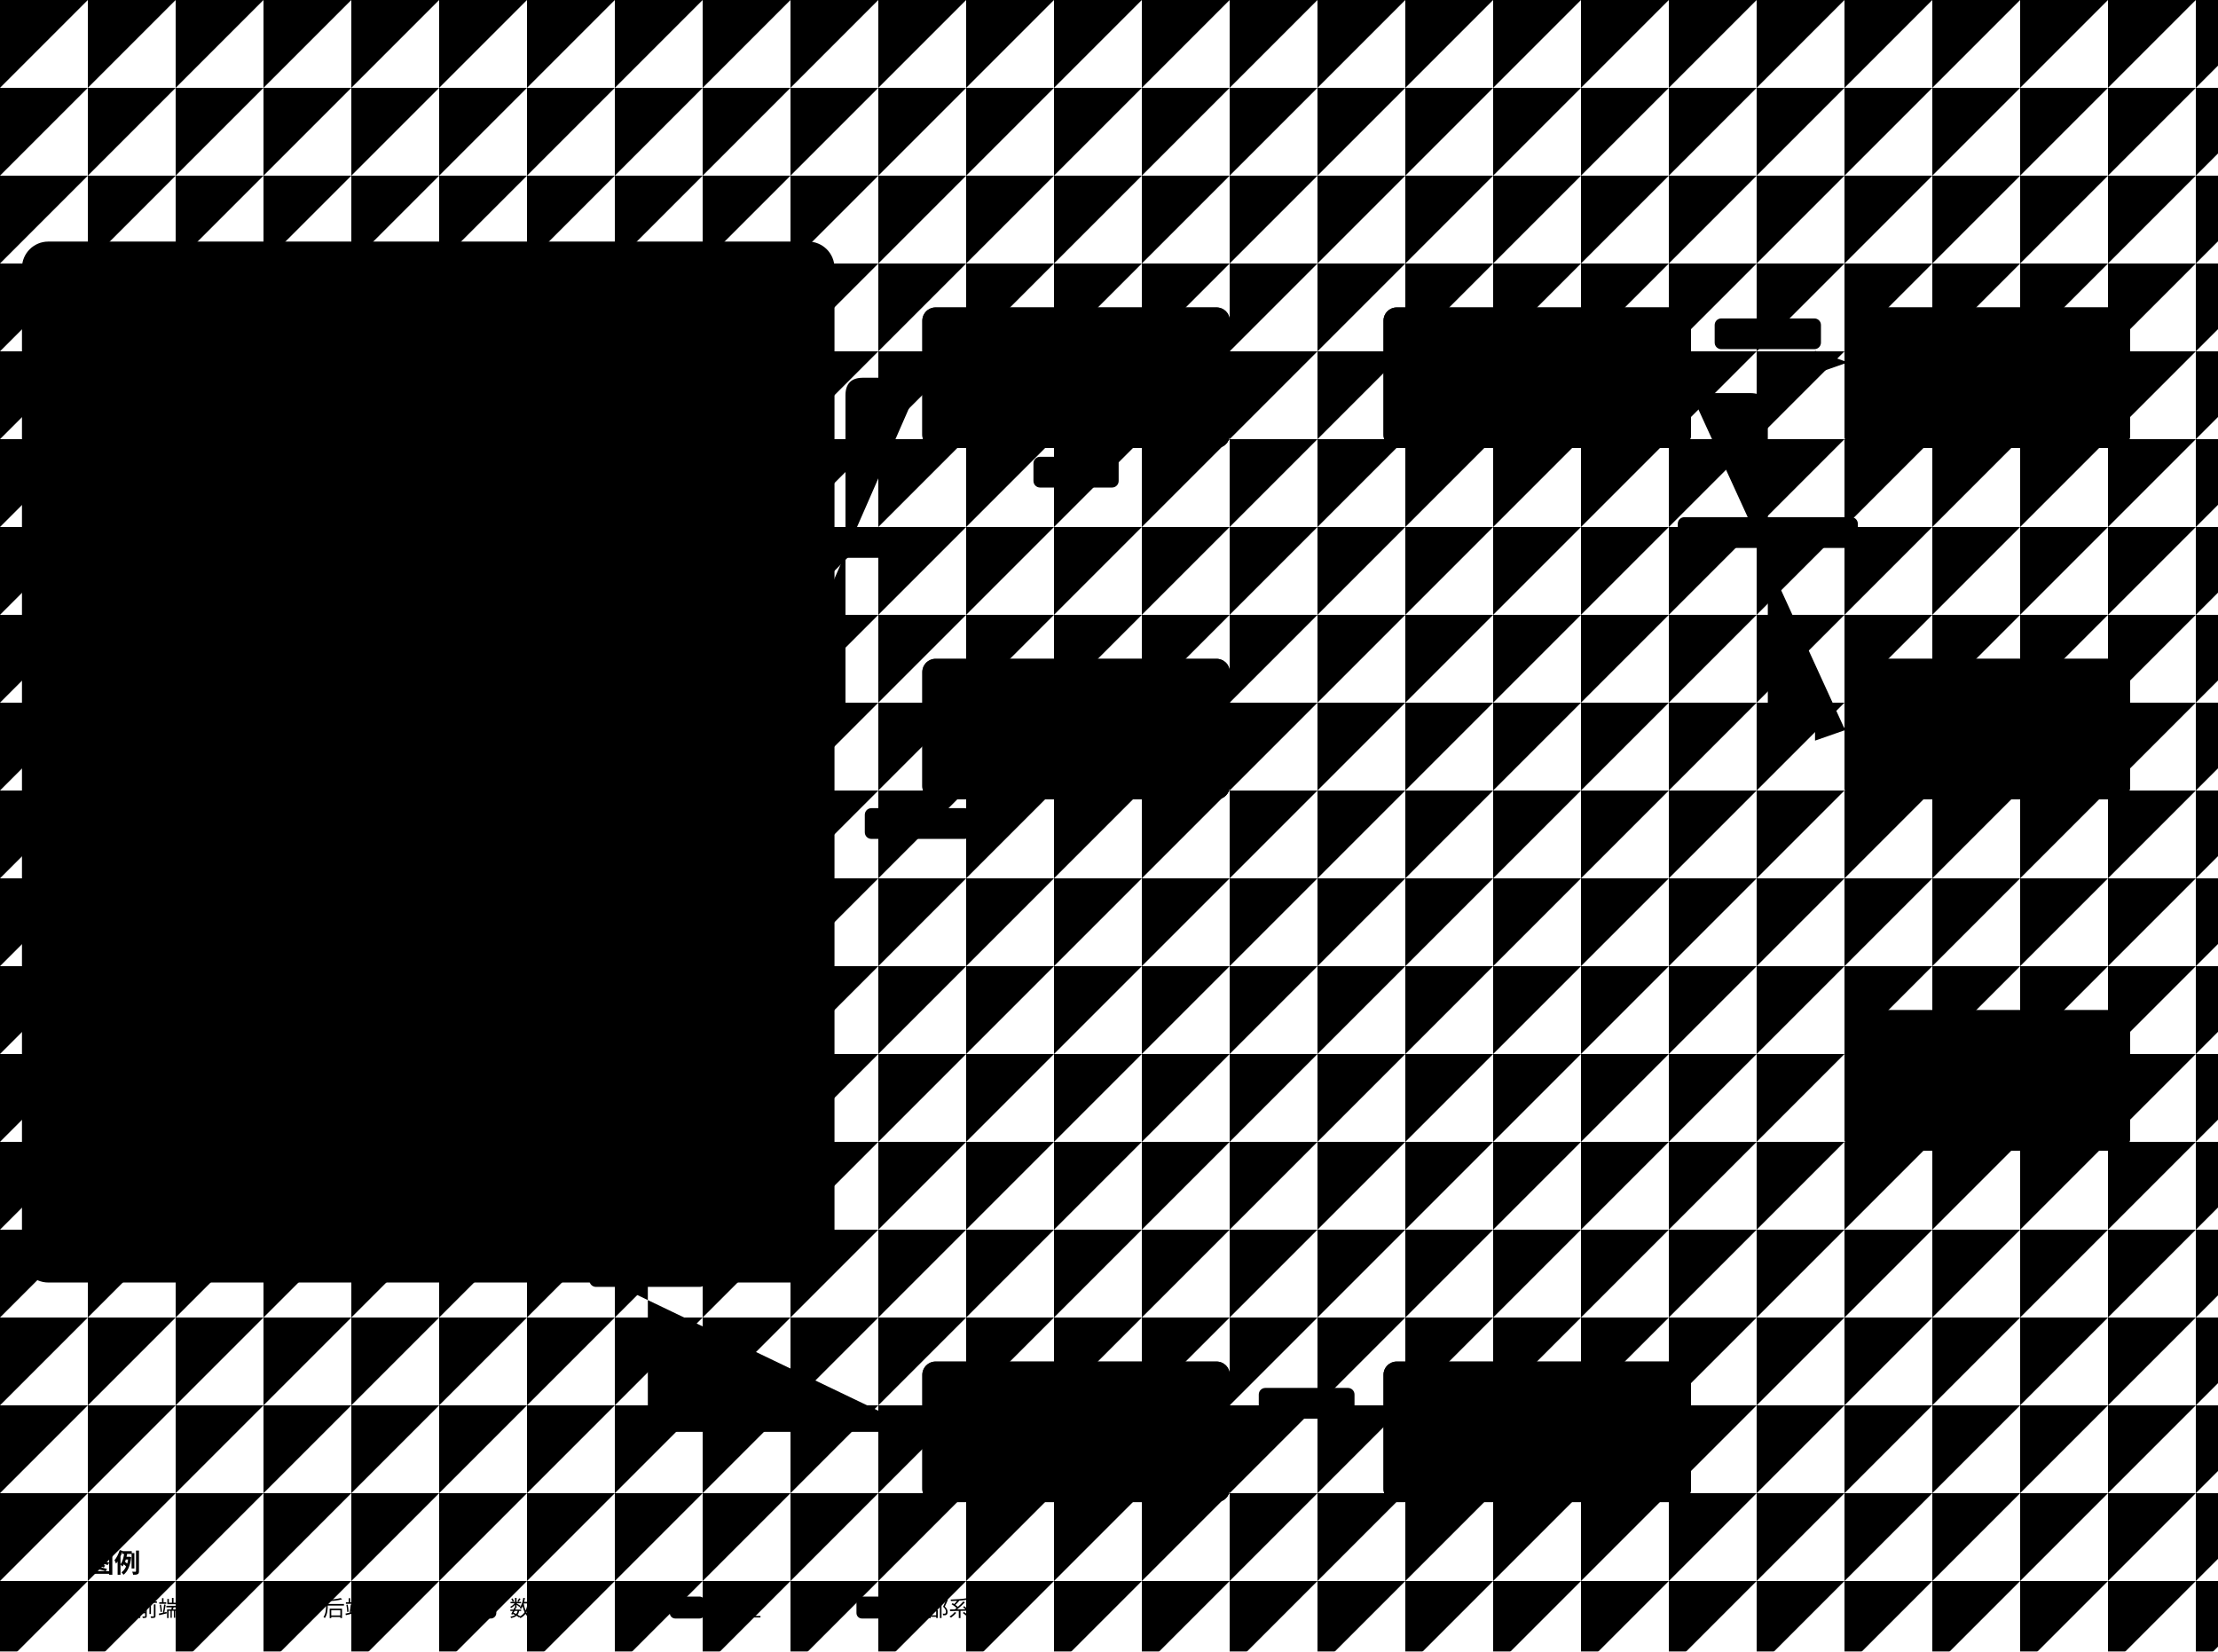
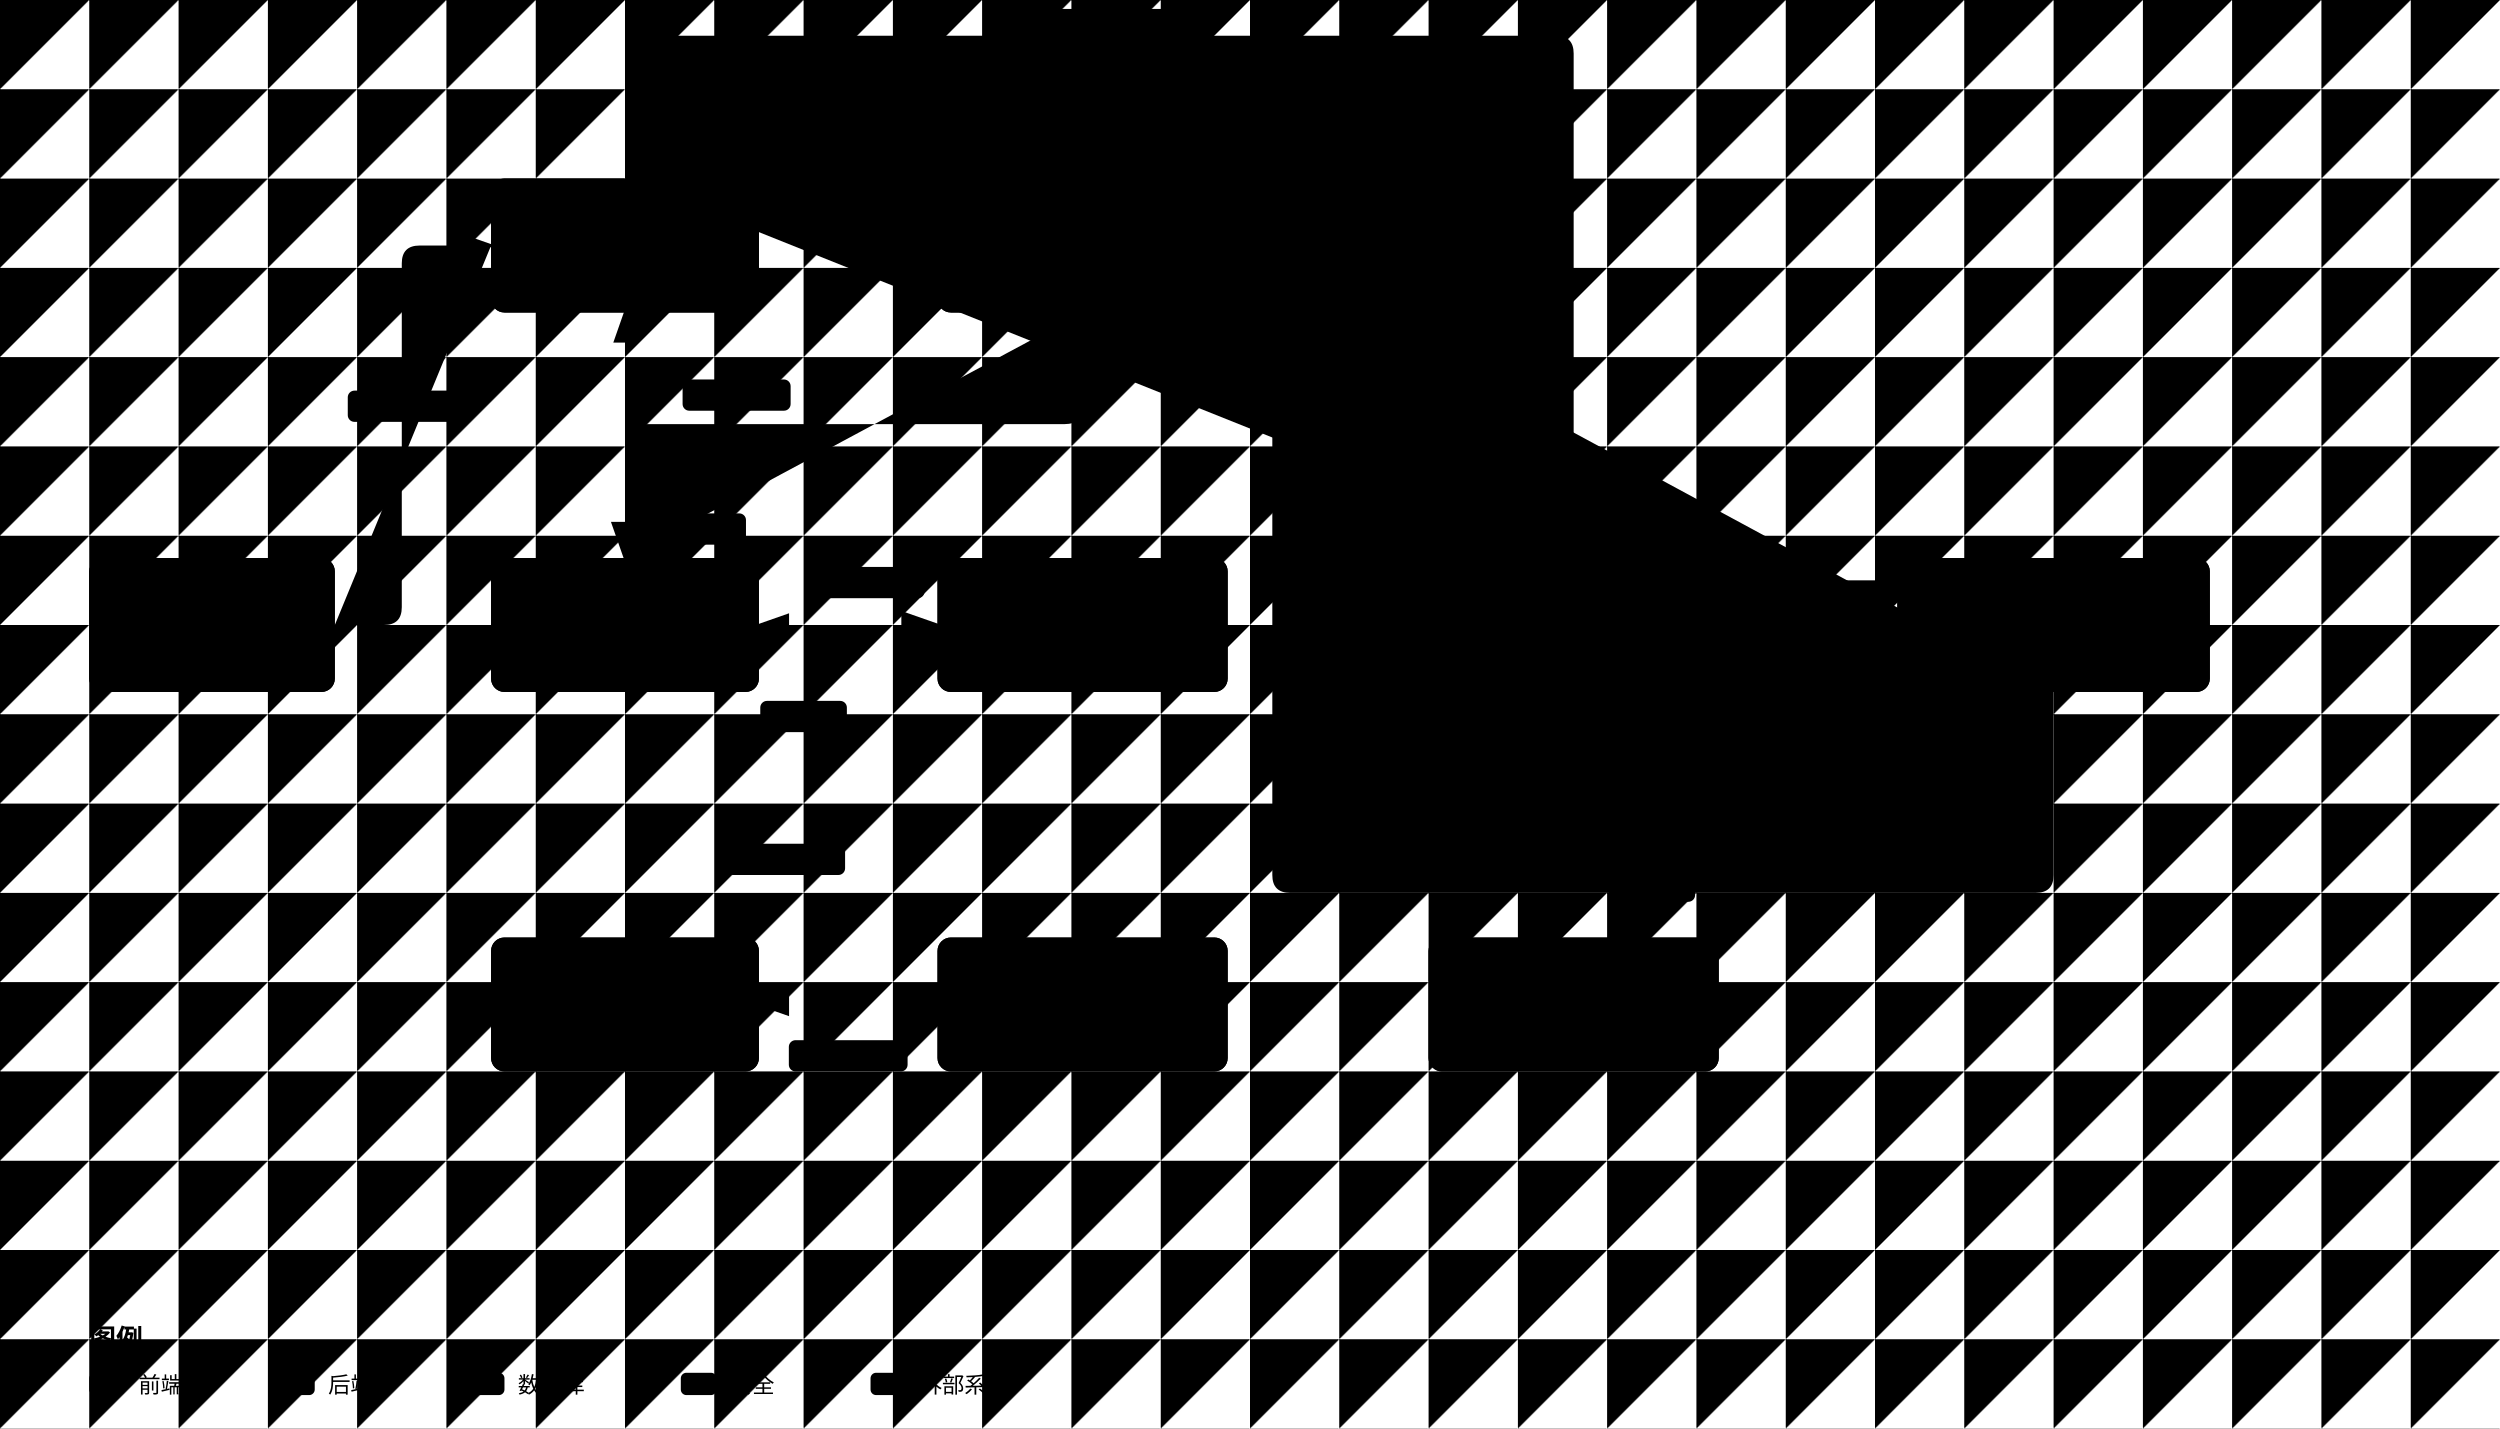
- <svg viewBox="0 0 1010 752" role="img" lang="zh-CN" aria-labelledby="archify-diagram-title archify-diagram-description" data-preset="classic" data-quality-profile="showcase">
+ <svg viewBox="0 0 1120 640" role="img" lang="zh-CN" aria-labelledby="archify-diagram-title archify-diagram-description" data-animation="trace" data-preset="signal-flow" data-quality-profile="showcase">
  <defs>
    <marker id="arrowhead" markerWidth="10" markerHeight="7" refX="9" refY="3.5" orient="auto">
      <polygon points="0 0, 10 3.5, 0 7" class="m-default" />
    </marker>
    <marker id="arrowhead-emphasis" markerWidth="10" markerHeight="7" refX="9" refY="3.5" orient="auto">
      <polygon points="0 0, 10 3.5, 0 7" class="m-emphasis" />
    </marker>
    <marker id="arrowhead-security" markerWidth="10" markerHeight="7" refX="9" refY="3.5" orient="auto">
      <polygon points="0 0, 10 3.5, 0 7" class="m-security" />
    </marker>
    <marker id="arrowhead-dashed" markerWidth="10" markerHeight="7" refX="9" refY="3.5" orient="auto">
      <polygon points="0 0, 10 3.5, 0 7" class="m-dashed" />
    </marker>
    <pattern id="grid" width="40" height="40" patternUnits="userSpaceOnUse">
      <path d="M 40 0 L 0 0 0 40" class="c-grid" stroke-width="0.5" />
    </pattern>
  </defs>
  <rect width="100%" height="100%" fill="url(#grid)" />
-   <rect data-graph-role="structural-frame" data-composition-frame-kind="region" data-composition-frame-id="0" data-composition-frame-label="Flutter 表现层" x="10" y="110" width="370" height="474" rx="12" class="c-region" stroke-width="1" />
-   <path data-edge-from="user" data-edge-to="home" data-edge-label="选择文件" data-edge-key="0" data-edge-id="user-to-home" data-composition-points="150,330;185,330;185,172;220,172" d="M 150 330 L 177 330 Q 185 330 185 322 L 185 180 Q 185 172 193 172 L 220 172" class="a-default" stroke-width="1.5" marker-end="url(#arrowhead)" />
-   <path data-edge-from="home" data-edge-to="viewer" data-edge-label="push" data-edge-key="1" data-edge-id="home-to-viewer" data-composition-points="285,204;285,300" d="M 285 204 L 285 300" class="a-default" stroke-width="1.5" marker-end="url(#arrowhead)" />
-   <path data-edge-from="home" data-edge-to="convert" data-edge-label="push" data-edge-key="2" data-edge-id="home-to-convert" data-composition-points="220,172;195,172;195,532;170,532" d="M 220 172 L 203 172 Q 195 172 195 180 L 195 524 Q 195 532 187 532 L 170 532" class="a-default" stroke-width="1.5" marker-end="url(#arrowhead)" />
-   <path data-edge-from="viewer" data-edge-to="player" data-edge-label="播放控制" data-edge-key="3" data-edge-id="viewer-to-player" data-composition-points="350,332;420,332" d="M 350 332 L 420 332" class="a-emphasis" stroke-width="1.8" marker-end="url(#arrowhead-emphasis)" />
-   <path data-edge-from="decoder" data-edge-to="player" data-edge-label="帧数据" data-edge-key="4" data-edge-id="decoder-to-player" data-composition-points="490,204;490,300" d="M 490 204 L 490 300" class="a-default" stroke-width="1.5" marker-end="url(#arrowhead)" />
-   <path data-edge-from="decoder" data-edge-to="viewer" data-edge-label="PNG 帧" data-edge-key="5" data-edge-id="decoder-to-viewer" data-composition-points="420,172;385,172;385,332;350,332" d="M 420 172 L 393 172 Q 385 172 385 180 L 385 324 Q 385 332 377 332 L 350 332" class="a-dashed" stroke-width="1.5" marker-end="url(#arrowhead-dashed)" />
-   <path data-edge-from="encoder" data-edge-to="convert" data-edge-label="APNG 字节" data-edge-key="6" data-edge-id="encoder-to-convert" data-composition-points="420,652;295,652;295,532;170,532" d="M 420 652 L 303 652 Q 295 652 295 644 L 295 540 Q 295 532 287 532 L 170 532" class="a-default" stroke-width="1.5" marker-end="url(#arrowhead)" />
-   <path data-edge-from="converter" data-edge-to="encoder" data-edge-label="RGBA 帧" data-edge-key="7" data-edge-id="converter-to-encoder" data-composition-points="630,652;560,652" d="M 630 652 L 560 652" class="a-default" stroke-width="1.5" marker-end="url(#arrowhead)" />
-   <path data-edge-from="filegateway" data-edge-to="android-saf" data-edge-label="SAF 通道" data-edge-key="8" data-edge-id="filegateway-to-android-saf" data-composition-points="770,165;840,165" d="M 770 165 L 840 165" class="a-default" stroke-width="1.5" marker-end="url(#arrowhead)" />
-   <path data-edge-from="filegateway" data-edge-to="ios-picker" data-edge-label="ios_picker 通道" data-edge-key="9" data-edge-id="filegateway-to-ios-picker" data-composition-points="770,179;805,179;805,332;840,332" d="M 770 179 L 797 179 Q 805 179 805 187 L 805 324 Q 805 332 813 332 L 840 332" class="a-default" stroke-width="1.5" marker-end="url(#arrowhead)" />
-   <g id="node-user" data-node-id="user" data-node-label="用户" tabindex="0" role="button" aria-label="聚焦用户，Android / iOS, 架构组件" aria-pressed="false" data-node-kind="external" data-node-sublabel="Android / iOS" data-node-context="架构组件">
-     <rect x="40" y="300" width="110" height="60" rx="6" class="c-mask" />
-     <rect x="40" y="300" width="110" height="60" rx="6" class="c-external" stroke-width="1.5" />
-     <g aria-hidden="true" data-semantic-sigil="external" class="semantic-sigil s-external" transform="translate(46 306) scale(0.6875)">
+   <path data-edge-from="user" data-edge-to="home" data-edge-label="选择文件" data-edge-key="0" data-composition-points="150,280;180,280;180,110;220,110" d="M 150 280 L 172 280 Q 180 280 180 272 L 180 118 Q 180 110 188 110 L 220 110" class="a-emphasis" data-animate="edge" style="--step:0" stroke-width="1.8" marker-end="url(#arrowhead-emphasis)" />
+   <path data-edge-from="home" data-edge-to="native" data-edge-label="pickApngFile" data-edge-key="1" data-composition-points="280,80;280,16;705,16;705,250" d="M 280 80 L 280 24 Q 280 16 288 16 L 697 16 Q 705 16 705 24 L 705 250" class="a-emphasis" data-animate="edge" style="--step:1" stroke-width="1.8" marker-end="url(#arrowhead-emphasis)" />
+   <path data-edge-from="native" data-edge-to="frames" data-edge-label="并行解码写帧" data-edge-key="2" data-composition-points="770,280;850,280" d="M 770 280 L 850 280" class="a-emphasis" data-animate="edge" style="--step:2" stroke-width="1.8" marker-end="url(#arrowhead-emphasis)" />
+   <path data-edge-from="frames" data-edge-to="decoder" data-edge-label="帧路径" data-edge-key="3" data-composition-points="920,310;920,400;570,400;570,110;550,110" d="M 920 310 L 920 392 Q 920 400 912 400 L 578 400 Q 570 400 570 392 L 570 118 Q 570 110 562 110 L 550 110" class="a-dashed" data-animate="edge" style="--step:3" stroke-width="1.5" marker-end="url(#arrowhead-dashed)" />
+   <path data-edge-from="decoder" data-edge-to="viewer" data-edge-label="解码结果" data-edge-key="4" data-composition-points="485,140;485,190;280,190;280,250" d="M 485 140 L 485 182 Q 485 190 477 190 L 288 190 Q 280 190 280 198 L 280 250" class="a-emphasis" data-animate="edge" style="--step:4" stroke-width="1.8" marker-end="url(#arrowhead-emphasis)" />
+   <path data-edge-from="viewer" data-edge-to="player" data-edge-label="播放控制" data-edge-key="5" data-composition-points="340,280;420,280" d="M 340 280 L 420 280" class="a-emphasis" data-animate="edge" style="--step:5" stroke-width="1.8" marker-end="url(#arrowhead-emphasis)" />
+   <path data-edge-from="player" data-edge-to="viewer" data-edge-label="帧数据" data-edge-key="6" data-composition-points="420,280;340,280" d="M 420 280 L 340 280" class="a-dashed" data-animate="edge" style="--step:6" stroke-width="1.5" marker-end="url(#arrowhead-dashed)" />
+   <path data-edge-from="viewer" data-edge-to="home" data-edge-label="记录历史" data-edge-key="7" data-composition-points="280,250;280,140" d="M 280 250 L 280 140" class="a-dashed" data-animate="edge" style="--step:7" stroke-width="1.5" marker-end="url(#arrowhead-dashed)" />
+   <path data-edge-from="convert" data-edge-to="encoder" data-edge-label="RGBA 帧流" data-edge-key="8" data-composition-points="340,450;420,450" d="M 340 450 L 420 450" class="a-emphasis" data-animate="edge" style="--step:8" stroke-width="1.8" marker-end="url(#arrowhead-emphasis)" />
+   <path data-edge-from="encoder" data-edge-to="convert" data-edge-label="APNG 字节" data-edge-key="9" data-composition-points="420,450;340,450" d="M 420 450 L 340 450" class="a-dashed" data-animate="edge" style="--step:9" stroke-width="1.5" marker-end="url(#arrowhead-dashed)" />
+   <g id="node-user" data-node-id="user" data-node-label="用户" tabindex="0" role="button" aria-label="聚焦用户，触摸 / 手势, 架构组件" aria-pressed="false" data-node-kind="external" data-node-sublabel="触摸 / 手势" data-node-context="架构组件">
+     <rect x="40" y="250" width="110" height="60" rx="6" class="c-mask" />
+     <rect x="40" y="250" width="110" height="60" rx="6" class="c-external" data-animate="node" style="--step:0" stroke-width="1.5" />
+     <g aria-hidden="true" data-semantic-sigil="external" class="semantic-sigil s-external" transform="translate(46 256) scale(0.6875)">
      <rect x="2.5" y="5" width="8.5" height="8" rx="1.5" />
      <path d="M8 2.5h5.5V8M13.5 2.5 7.5 8.5" />
    </g>
-     <text data-node-label="" data-detail-anchor="" x="95" y="328" class="t-primary" font-size="11" font-weight="600" text-anchor="middle">用户</text>
-     <text data-detail="context" x="95" y="344" class="t-muted" font-size="9" text-anchor="middle">Android / iOS</text>
+     <text data-node-label="" data-detail-anchor="" x="95" y="278" class="t-primary" font-size="11" font-weight="600" text-anchor="middle">用户</text>
+     <text data-detail="context" x="95" y="294" class="t-muted" font-size="9" text-anchor="middle">触摸 / 手势</text>
  </g>
-   <g id="node-home" data-node-id="home" data-node-label="HomePage" tabindex="0" role="button" aria-label="聚焦HomePage，文件选择 · 最近记录, Flutter 表现层" aria-pressed="false" data-node-kind="frontend" data-node-sublabel="文件选择 · 最近记录" data-node-tag="main.dart" data-node-context="Flutter 表现层">
-     <rect x="220" y="140" width="130" height="64" rx="6" class="c-mask" />
-     <rect x="220" y="140" width="130" height="64" rx="6" class="c-frontend" stroke-width="1.5" />
-     <g aria-hidden="true" data-semantic-sigil="frontend" class="semantic-sigil s-frontend" transform="translate(226 146) scale(0.6875)">
+   <g id="node-home" data-node-id="home" data-node-label="HomePage" tabindex="0" role="button" aria-label="聚焦HomePage，首页 / 历史, 架构组件" aria-pressed="false" data-node-kind="frontend" data-node-sublabel="首页 / 历史" data-node-context="架构组件">
+     <rect x="220" y="80" width="120" height="60" rx="6" class="c-mask" />
+     <rect x="220" y="80" width="120" height="60" rx="6" class="c-frontend" data-animate="node" style="--step:1" stroke-width="1.5" />
+     <g aria-hidden="true" data-semantic-sigil="frontend" class="semantic-sigil s-frontend" transform="translate(226 86) scale(0.6875)">
      <rect x="2" y="3" width="12" height="10" rx="2" />
      <path d="M2 6.5h12" />
      <circle cx="4.1" cy="4.8" r=".7" class="sigil-fill" />
      <circle cx="6.3" cy="4.8" r=".7" class="sigil-fill" />
    </g>
-     <text data-node-label="" data-detail-anchor="" x="285" y="170" class="t-primary" font-size="11" font-weight="600" text-anchor="middle">HomePage</text>
-     <text data-detail="context" x="285" y="186" class="t-muted" font-size="9" text-anchor="middle">文件选择 · 最近记录</text>
-     <text data-detail="fine" x="285" y="196" class="t-frontend" font-size="7" text-anchor="middle">main.dart</text>
+     <text data-node-label="" data-detail-anchor="" x="280" y="108" class="t-primary" font-size="11" font-weight="600" text-anchor="middle">HomePage</text>
+     <text data-detail="context" x="280" y="124" class="t-muted" font-size="9" text-anchor="middle">首页 / 历史</text>
  </g>
-   <g id="node-viewer" data-node-id="viewer" data-node-label="ViewerPage" tabindex="0" role="button" aria-label="聚焦ViewerPage，播放控制 · 进度条 · 缩放, Flutter 表现层" aria-pressed="false" data-node-kind="frontend" data-node-sublabel="播放控制 · 进度条 · 缩放" data-node-tag="viewer_page.dart" data-node-context="Flutter 表现层">
-     <rect x="220" y="300" width="130" height="64" rx="6" class="c-mask" />
-     <rect x="220" y="300" width="130" height="64" rx="6" class="c-frontend" stroke-width="1.5" />
-     <g aria-hidden="true" data-semantic-sigil="frontend" class="semantic-sigil s-frontend" transform="translate(226 306) scale(0.6875)">
+   <g id="node-viewer" data-node-id="viewer" data-node-label="ViewerPage" tabindex="0" role="button" aria-label="聚焦ViewerPage，播放 / 保存, 架构组件" aria-pressed="false" data-node-kind="frontend" data-node-sublabel="播放 / 保存" data-node-context="架构组件">
+     <rect x="220" y="250" width="120" height="60" rx="6" class="c-mask" />
+     <rect x="220" y="250" width="120" height="60" rx="6" class="c-frontend" data-animate="node" style="--step:5" stroke-width="1.5" />
+     <g aria-hidden="true" data-semantic-sigil="frontend" class="semantic-sigil s-frontend" transform="translate(226 256) scale(0.6875)">
      <rect x="2" y="3" width="12" height="10" rx="2" />
      <path d="M2 6.5h12" />
      <circle cx="4.1" cy="4.8" r=".7" class="sigil-fill" />
      <circle cx="6.3" cy="4.8" r=".7" class="sigil-fill" />
    </g>
-     <text data-node-label="" data-detail-anchor="" x="285" y="330" class="t-primary" font-size="11" font-weight="600" text-anchor="middle">ViewerPage</text>
-     <text data-detail="context" x="285" y="346" class="t-muted" font-size="8.4" text-anchor="middle">播放控制 · 进度条 · 缩放</text>
-     <text data-detail="fine" x="285" y="356" class="t-frontend" font-size="7" text-anchor="middle">viewer_page.dart</text>
+     <text data-node-label="" data-detail-anchor="" x="280" y="278" class="t-primary" font-size="11" font-weight="600" text-anchor="middle">ViewerPage</text>
+     <text data-detail="context" x="280" y="294" class="t-muted" font-size="9" text-anchor="middle">播放 / 保存</text>
  </g>
-   <g id="node-convert" data-node-id="convert" data-node-label="ConvertPage" tabindex="0" role="button" aria-label="聚焦ConvertPage，图片↔APNG 互转, Flutter 表现层" aria-pressed="false" data-node-kind="frontend" data-node-sublabel="图片↔APNG 互转" data-node-tag="convert_page.dart" data-node-context="Flutter 表现层">
-     <rect x="40" y="500" width="130" height="64" rx="6" class="c-mask" />
-     <rect x="40" y="500" width="130" height="64" rx="6" class="c-frontend" stroke-width="1.5" />
-     <g aria-hidden="true" data-semantic-sigil="frontend" class="semantic-sigil s-frontend" transform="translate(46 506) scale(0.6875)">
+   <g id="node-convert" data-node-id="convert" data-node-label="ConvertPage" tabindex="0" role="button" aria-label="聚焦ConvertPage，图片 ↔ APNG, 架构组件" aria-pressed="false" data-node-kind="frontend" data-node-sublabel="图片 ↔ APNG" data-node-context="架构组件">
+     <rect x="220" y="420" width="120" height="60" rx="6" class="c-mask" />
+     <rect x="220" y="420" width="120" height="60" rx="6" class="c-frontend" data-animate="node" style="--step:8" stroke-width="1.5" />
+     <g aria-hidden="true" data-semantic-sigil="frontend" class="semantic-sigil s-frontend" transform="translate(226 426) scale(0.6875)">
      <rect x="2" y="3" width="12" height="10" rx="2" />
      <path d="M2 6.5h12" />
      <circle cx="4.1" cy="4.8" r=".7" class="sigil-fill" />
      <circle cx="6.3" cy="4.8" r=".7" class="sigil-fill" />
    </g>
-     <text data-node-label="" data-detail-anchor="" x="105" y="530" class="t-primary" font-size="11" font-weight="600" text-anchor="middle">ConvertPage</text>
-     <text data-detail="context" x="105" y="546" class="t-muted" font-size="9" text-anchor="middle">图片↔APNG 互转</text>
-     <text data-detail="fine" x="105" y="556" class="t-frontend" font-size="7" text-anchor="middle">convert_page.dart</text>
+     <text data-node-label="" data-detail-anchor="" x="280" y="448" class="t-primary" font-size="11" font-weight="600" text-anchor="middle">ConvertPage</text>
+     <text data-detail="context" x="280" y="464" class="t-muted" font-size="9" text-anchor="middle">图片 ↔ APNG</text>
  </g>
-   <g id="node-decoder" data-node-id="decoder" data-node-label="ApngDecoder" tabindex="0" role="button" aria-label="聚焦ApngDecoder，APNG → PNG 压缩帧, 架构组件" aria-pressed="false" data-node-kind="backend" data-node-sublabel="APNG → PNG 压缩帧" data-node-tag="apng_decoder.dart" data-node-context="架构组件">
-     <rect x="420" y="140" width="140" height="64" rx="6" class="c-mask" />
-     <rect x="420" y="140" width="140" height="64" rx="6" class="c-backend" stroke-width="1.5" />
-     <g aria-hidden="true" data-semantic-sigil="backend" class="semantic-sigil s-backend" transform="translate(426 146) scale(0.6875)">
+   <g id="node-decoder" data-node-id="decoder" data-node-label="ApngDecoder" tabindex="0" role="button" aria-label="聚焦ApngDecoder，原生优先 · Dart 回退, 架构组件" aria-pressed="false" data-node-kind="backend" data-node-sublabel="原生优先 · Dart 回退" data-node-context="架构组件">
+     <rect x="420" y="80" width="130" height="60" rx="6" class="c-mask" />
+     <rect x="420" y="80" width="130" height="60" rx="6" class="c-backend" data-animate="node" style="--step:4" stroke-width="1.5" />
+     <g aria-hidden="true" data-semantic-sigil="backend" class="semantic-sigil s-backend" transform="translate(426 86) scale(0.6875)">
      <path d="M6 3 3 8l3 5M10 3l3 5-3 5" />
    </g>
-     <text data-node-label="" data-detail-anchor="" x="490" y="170" class="t-primary" font-size="11" font-weight="600" text-anchor="middle">ApngDecoder</text>
-     <text data-detail="context" x="490" y="186" class="t-muted" font-size="9" text-anchor="middle">APNG → PNG 压缩帧</text>
-     <text data-detail="fine" x="490" y="196" class="t-backend" font-size="7" text-anchor="middle">apng_decoder.dart</text>
+     <text data-node-label="" data-detail-anchor="" x="485" y="108" class="t-primary" font-size="11" font-weight="600" text-anchor="middle">ApngDecoder</text>
+     <text data-detail="context" x="485" y="124" class="t-muted" font-size="9" text-anchor="middle">原生优先 · Dart 回退</text>
  </g>
-   <g id="node-player" data-node-id="player" data-node-label="ApngPlayer" tabindex="0" role="button" aria-label="聚焦ApngPlayer，帧调度 · loopCount · 变速, 架构组件" aria-pressed="false" data-node-kind="backend" data-node-sublabel="帧调度 · loopCount · 变速" data-node-tag="apng_player.dart" data-node-context="架构组件">
-     <rect x="420" y="300" width="140" height="64" rx="6" class="c-mask" />
-     <rect x="420" y="300" width="140" height="64" rx="6" class="c-backend" stroke-width="1.5" />
-     <g aria-hidden="true" data-semantic-sigil="backend" class="semantic-sigil s-backend" transform="translate(426 306) scale(0.6875)">
+   <g id="node-player" data-node-id="player" data-node-label="ApngPlayer" tabindex="0" role="button" aria-label="聚焦ApngPlayer，Ticker 帧调度, 架构组件" aria-pressed="false" data-node-kind="backend" data-node-sublabel="Ticker 帧调度" data-node-context="架构组件">
+     <rect x="420" y="250" width="130" height="60" rx="6" class="c-mask" />
+     <rect x="420" y="250" width="130" height="60" rx="6" class="c-backend" data-animate="node" style="--step:6" stroke-width="1.5" />
+     <g aria-hidden="true" data-semantic-sigil="backend" class="semantic-sigil s-backend" transform="translate(426 256) scale(0.6875)">
      <path d="M6 3 3 8l3 5M10 3l3 5-3 5" />
    </g>
-     <text data-node-label="" data-detail-anchor="" x="490" y="330" class="t-primary" font-size="11" font-weight="600" text-anchor="middle">ApngPlayer</text>
-     <text data-detail="context" x="490" y="346" class="t-muted" font-size="8.8" text-anchor="middle">帧调度 · loopCount · 变速</text>
-     <text data-detail="fine" x="490" y="356" class="t-backend" font-size="7" text-anchor="middle">apng_player.dart</text>
+     <text data-node-label="" data-detail-anchor="" x="485" y="278" class="t-primary" font-size="11" font-weight="600" text-anchor="middle">ApngPlayer</text>
+     <text data-detail="context" x="485" y="294" class="t-muted" font-size="9" text-anchor="middle">Ticker 帧调度</text>
  </g>
-   <g id="node-encoder" data-node-id="encoder" data-node-label="ApngEncoder" tabindex="0" role="button" aria-label="聚焦ApngEncoder，多帧 RGBA → APNG, 架构组件" aria-pressed="false" data-node-kind="backend" data-node-sublabel="多帧 RGBA → APNG" data-node-tag="apng_encoder.dart" data-node-context="架构组件">
-     <rect x="420" y="620" width="140" height="64" rx="6" class="c-mask" />
-     <rect x="420" y="620" width="140" height="64" rx="6" class="c-backend" stroke-width="1.5" />
-     <g aria-hidden="true" data-semantic-sigil="backend" class="semantic-sigil s-backend" transform="translate(426 626) scale(0.6875)">
+   <g id="node-encoder" data-node-id="encoder" data-node-label="ApngEncoder" tabindex="0" role="button" aria-label="聚焦ApngEncoder，多帧 → APNG, 架构组件" aria-pressed="false" data-node-kind="backend" data-node-sublabel="多帧 → APNG" data-node-context="架构组件">
+     <rect x="420" y="420" width="130" height="60" rx="6" class="c-mask" />
+     <rect x="420" y="420" width="130" height="60" rx="6" class="c-backend" data-animate="node" style="--step:9" stroke-width="1.5" />
+     <g aria-hidden="true" data-semantic-sigil="backend" class="semantic-sigil s-backend" transform="translate(426 426) scale(0.6875)">
      <path d="M6 3 3 8l3 5M10 3l3 5-3 5" />
    </g>
-     <text data-node-label="" data-detail-anchor="" x="490" y="650" class="t-primary" font-size="11" font-weight="600" text-anchor="middle">ApngEncoder</text>
-     <text data-detail="context" x="490" y="666" class="t-muted" font-size="9" text-anchor="middle">多帧 RGBA → APNG</text>
-     <text data-detail="fine" x="490" y="676" class="t-backend" font-size="7" text-anchor="middle">apng_encoder.dart</text>
+     <text data-node-label="" data-detail-anchor="" x="485" y="448" class="t-primary" font-size="11" font-weight="600" text-anchor="middle">ApngEncoder</text>
+     <text data-detail="context" x="485" y="464" class="t-muted" font-size="9" text-anchor="middle">多帧 → APNG</text>
  </g>
-   <g id="node-filegateway" data-node-id="filegateway" data-node-label="FileGateway" tabindex="0" role="button" aria-label="聚焦FileGateway，跨平台文件网关, 架构组件" aria-pressed="false" data-node-kind="backend" data-node-sublabel="跨平台文件网关" data-node-tag="platform_file_gateway.dart" data-node-context="架构组件">
-     <rect x="630" y="140" width="140" height="64" rx="6" class="c-mask" />
-     <rect x="630" y="140" width="140" height="64" rx="6" class="c-backend" stroke-width="1.5" />
-     <g aria-hidden="true" data-semantic-sigil="backend" class="semantic-sigil s-backend" transform="translate(636 146) scale(0.6875)">
-       <path d="M6 3 3 8l3 5M10 3l3 5-3 5" />
-     </g>
-     <text data-node-label="" data-detail-anchor="" x="700" y="170" class="t-primary" font-size="11" font-weight="600" text-anchor="middle">FileGateway</text>
-     <text data-detail="context" x="700" y="186" class="t-muted" font-size="9" text-anchor="middle">跨平台文件网关</text>
-     <text data-detail="fine" x="700" y="196" class="t-backend" font-size="7" text-anchor="middle">platform_file_gateway.dart</text>
-   </g>
-   <g id="node-converter" data-node-id="converter" data-node-label="ApngConverter" tabindex="0" role="button" aria-label="聚焦ApngConverter，图片解码 · 缩略图, 架构组件" aria-pressed="false" data-node-kind="backend" data-node-sublabel="图片解码 · 缩略图" data-node-tag="apng_converter.dart" data-node-context="架构组件">
-     <rect x="630" y="620" width="140" height="64" rx="6" class="c-mask" />
-     <rect x="630" y="620" width="140" height="64" rx="6" class="c-backend" stroke-width="1.5" />
-     <g aria-hidden="true" data-semantic-sigil="backend" class="semantic-sigil s-backend" transform="translate(636 626) scale(0.6875)">
-       <path d="M6 3 3 8l3 5M10 3l3 5-3 5" />
-     </g>
-     <text data-node-label="" data-detail-anchor="" x="700" y="650" class="t-primary" font-size="11" font-weight="600" text-anchor="middle">ApngConverter</text>
-     <text data-detail="context" x="700" y="666" class="t-muted" font-size="9" text-anchor="middle">图片解码 · 缩略图</text>
-     <text data-detail="fine" x="700" y="676" class="t-backend" font-size="7" text-anchor="middle">apng_converter.dart</text>
-   </g>
-   <g id="node-android-saf" data-node-id="android-saf" data-node-label="Android SAF" tabindex="0" role="button" aria-label="聚焦Android SAF，MethodChannel, 架构组件" aria-pressed="false" data-node-kind="security" data-node-sublabel="MethodChannel" data-node-tag="MainActivity.kt" data-node-context="架构组件">
-     <rect x="840" y="140" width="130" height="64" rx="6" class="c-mask" />
-     <rect x="840" y="140" width="130" height="64" rx="6" class="c-security" stroke-width="1.5" />
-     <g aria-hidden="true" data-semantic-sigil="security" class="semantic-sigil s-security" transform="translate(846 146) scale(0.6875)">
+   <g id="node-native" data-node-id="native" data-node-label="原生桥" tabindex="0" role="button" aria-label="聚焦原生桥，解码器 / 选择器, 架构组件" aria-pressed="false" data-node-kind="security" data-node-sublabel="解码器 / 选择器" data-node-context="架构组件">
+     <rect x="640" y="250" width="130" height="60" rx="6" class="c-mask" />
+     <rect x="640" y="250" width="130" height="60" rx="6" class="c-security" data-animate="node" style="--step:2" stroke-width="1.5" />
+     <g aria-hidden="true" data-semantic-sigil="security" class="semantic-sigil s-security" transform="translate(646 256) scale(0.6875)">
      <path d="M8 2.2 13 4v3.5c0 3.1-1.8 5.4-5 6.5-3.2-1.1-5-3.4-5-6.5V4Z" />
      <path d="m5.8 8 1.5 1.5 3-3" />
    </g>
-     <text data-node-label="" data-detail-anchor="" x="905" y="170" class="t-primary" font-size="11" font-weight="600" text-anchor="middle">Android SAF</text>
-     <text data-detail="context" x="905" y="186" class="t-muted" font-size="9" text-anchor="middle">MethodChannel</text>
-     <text data-detail="fine" x="905" y="196" class="t-security" font-size="7" text-anchor="middle">MainActivity.kt</text>
+     <text data-node-label="" data-detail-anchor="" x="705" y="278" class="t-primary" font-size="11" font-weight="600" text-anchor="middle">原生桥</text>
+     <text data-detail="context" x="705" y="294" class="t-muted" font-size="9" text-anchor="middle">解码器 / 选择器</text>
  </g>
-   <g id="node-ios-picker" data-node-id="ios-picker" data-node-label="iOS PHPicker" tabindex="0" role="button" aria-label="聚焦iOS PHPicker，原生图片选择, 架构组件" aria-pressed="false" data-node-kind="security" data-node-sublabel="原生图片选择" data-node-tag="AppDelegate.swift" data-node-context="架构组件">
-     <rect x="840" y="300" width="130" height="64" rx="6" class="c-mask" />
-     <rect x="840" y="300" width="130" height="64" rx="6" class="c-security" stroke-width="1.5" />
-     <g aria-hidden="true" data-semantic-sigil="security" class="semantic-sigil s-security" transform="translate(846 306) scale(0.6875)">
+   <g id="node-save" data-node-id="save" data-node-label="系统保存" tabindex="0" role="button" aria-label="聚焦系统保存，对话框 / 文稿, 架构组件" aria-pressed="false" data-node-kind="security" data-node-sublabel="对话框 / 文稿" data-node-context="架构组件">
+     <rect x="640" y="420" width="130" height="60" rx="6" class="c-mask" />
+     <rect x="640" y="420" width="130" height="60" rx="6" class="c-security" data-animate="node" style="--step:8" stroke-width="1.5" />
+     <g aria-hidden="true" data-semantic-sigil="security" class="semantic-sigil s-security" transform="translate(646 426) scale(0.6875)">
      <path d="M8 2.2 13 4v3.5c0 3.1-1.8 5.4-5 6.5-3.2-1.1-5-3.4-5-6.5V4Z" />
      <path d="m5.8 8 1.5 1.5 3-3" />
    </g>
-     <text data-node-label="" data-detail-anchor="" x="905" y="330" class="t-primary" font-size="11" font-weight="600" text-anchor="middle">iOS PHPicker</text>
-     <text data-detail="context" x="905" y="346" class="t-muted" font-size="9" text-anchor="middle">原生图片选择</text>
-     <text data-detail="fine" x="905" y="356" class="t-security" font-size="7" text-anchor="middle">AppDelegate.swift</text>
+     <text data-node-label="" data-detail-anchor="" x="705" y="448" class="t-primary" font-size="11" font-weight="600" text-anchor="middle">系统保存</text>
+     <text data-detail="context" x="705" y="464" class="t-muted" font-size="9" text-anchor="middle">对话框 / 文稿</text>
  </g>
-   <g id="node-prefs" data-node-id="prefs" data-node-label="SharedPreferences" tabindex="0" role="button" aria-label="聚焦SharedPreferences，主题 · 最近记录, 架构组件" aria-pressed="false" data-node-kind="database" data-node-sublabel="主题 · 最近记录" data-node-context="架构组件">
-     <rect x="840" y="460" width="130" height="64" rx="6" class="c-mask" />
-     <rect x="840" y="460" width="130" height="64" rx="6" class="c-database" stroke-width="1.5" />
-     <g aria-hidden="true" data-semantic-sigil="database" class="semantic-sigil s-database" transform="translate(846 466) scale(0.6875)">
+   <g id="node-frames" data-node-id="frames" data-node-label="帧文件缓存" tabindex="0" role="button" aria-label="聚焦帧文件缓存，native_frames, 架构组件" aria-pressed="false" data-node-kind="database" data-node-sublabel="native_frames" data-node-context="架构组件">
+     <rect x="850" y="250" width="140" height="60" rx="6" class="c-mask" />
+     <rect x="850" y="250" width="140" height="60" rx="6" class="c-database" data-animate="node" style="--step:3" stroke-width="1.5" />
+     <g aria-hidden="true" data-semantic-sigil="database" class="semantic-sigil s-database" transform="translate(856 256) scale(0.6875)">
      <ellipse cx="8" cy="4" rx="5" ry="2" />
      <path d="M3 4v8c0 1.1 2.2 2 5 2s5-.9 5-2V4M3 8c0 1.1 2.2 2 5 2s5-.9 5-2" />
    </g>
-     <text data-node-label="" data-detail-anchor="" x="905" y="490" class="t-primary" font-size="11" font-weight="600" text-anchor="middle">SharedPreferences</text>
-     <text data-detail="context" x="905" y="506" class="t-muted" font-size="9" text-anchor="middle">主题 · 最近记录</text>
+     <text data-node-label="" data-detail-anchor="" x="920" y="278" class="t-primary" font-size="11" font-weight="600" text-anchor="middle">帧文件缓存</text>
+     <text data-detail="context" x="920" y="294" class="t-muted" font-size="9" text-anchor="middle">native_frames</text>
  </g>
-   <g data-detail="context" data-edge-from="user" data-edge-to="home" data-edge-label="选择文件" data-edge-key="0" data-edge-id="user-to-home">
-     <rect x="125.8" y="240" width="48.4" height="14" rx="3" class="c-mask" />
-     <text x="150" y="250" class="t-muted" font-size="8" text-anchor="middle">选择文件</text>
+   <g data-detail="context" data-edge-from="user" data-edge-to="home" data-edge-label="选择文件" data-edge-key="0">
+     <rect x="155.8" y="175" width="48.4" height="14" rx="3" class="c-mask" />
+     <text x="180" y="185" class="t-backend" font-size="8" text-anchor="middle">选择文件</text>
  </g>
-   <g data-detail="context" data-edge-from="home" data-edge-to="viewer" data-edge-label="push" data-edge-key="1" data-edge-id="home-to-viewer">
-     <rect x="270" y="208" width="30" height="14" rx="3" class="c-mask" />
-     <text x="285" y="218" class="t-muted" font-size="8" text-anchor="middle">push</text>
+   <g data-detail="context" data-edge-from="home" data-edge-to="native" data-edge-label="pickApngFile" data-edge-key="1">
+     <rect x="458.2" y="4" width="67.6" height="14" rx="3" class="c-mask" />
+     <text x="492" y="14" class="t-backend" font-size="8" text-anchor="middle">pickApngFile</text>
  </g>
-   <g data-detail="context" data-edge-from="home" data-edge-to="convert" data-edge-label="push" data-edge-key="2" data-edge-id="home-to-convert">
-     <rect x="185" y="510" width="30" height="14" rx="3" class="c-mask" />
-     <text x="200" y="520" class="t-muted" font-size="8" text-anchor="middle">push</text>
+   <g data-detail="context" data-edge-from="native" data-edge-to="frames" data-edge-label="并行解码写帧" data-edge-key="2">
+     <rect x="776.2" y="260" width="67.6" height="14" rx="3" class="c-mask" />
+     <text x="810" y="270" class="t-backend" font-size="8" text-anchor="middle">并行解码写帧</text>
  </g>
-   <g data-detail="context" data-edge-from="viewer" data-edge-to="player" data-edge-label="播放控制" data-edge-key="3" data-edge-id="viewer-to-player">
-     <rect x="393.8" y="368" width="48.4" height="14" rx="3" class="c-mask" />
-     <text x="418" y="378" class="t-backend" font-size="8" text-anchor="middle">播放控制</text>
+   <g data-detail="context" data-edge-from="frames" data-edge-to="decoder" data-edge-label="帧路径" data-edge-key="3">
+     <rect x="720.6" y="390" width="38.8" height="14" rx="3" class="c-mask" />
+     <text x="740" y="400" class="t-messagebus" font-size="8" text-anchor="middle">帧路径</text>
  </g>
-   <g data-detail="context" data-edge-from="decoder" data-edge-to="player" data-edge-label="帧数据" data-edge-key="4" data-edge-id="decoder-to-player">
-     <rect x="470.6" y="208" width="38.8" height="14" rx="3" class="c-mask" />
-     <text x="490" y="218" class="t-muted" font-size="8" text-anchor="middle">帧数据</text>
+   <g data-detail="context" data-edge-from="decoder" data-edge-to="viewer" data-edge-label="解码结果" data-edge-key="4">
+     <rect x="305.8" y="170" width="48.4" height="14" rx="3" class="c-mask" />
+     <text x="330" y="180" class="t-backend" font-size="8" text-anchor="middle">解码结果</text>
  </g>
-   <g data-detail="context" data-edge-from="decoder" data-edge-to="viewer" data-edge-label="PNG 帧" data-edge-key="5" data-edge-id="decoder-to-viewer">
-     <rect x="372.6" y="240" width="38.8" height="14" rx="3" class="c-mask" />
-     <text x="392" y="250" class="t-messagebus" font-size="8" text-anchor="middle">PNG 帧</text>
+   <g data-detail="context" data-edge-from="viewer" data-edge-to="player" data-edge-label="播放控制" data-edge-key="5">
+     <rect x="365.8" y="254" width="48.4" height="14" rx="3" class="c-mask" />
+     <text x="390" y="264" class="t-backend" font-size="8" text-anchor="middle">播放控制</text>
  </g>
-   <g data-detail="context" data-edge-from="encoder" data-edge-to="convert" data-edge-label="APNG 字节" data-edge-key="6" data-edge-id="encoder-to-convert">
-     <rect x="268.4" y="572" width="53.2" height="14" rx="3" class="c-mask" />
-     <text x="295" y="582" class="t-muted" font-size="8" text-anchor="middle">APNG 字节</text>
+   <g data-detail="context" data-edge-from="player" data-edge-to="viewer" data-edge-label="帧数据" data-edge-key="6">
+     <rect x="340.6" y="314" width="38.8" height="14" rx="3" class="c-mask" />
+     <text x="360" y="324" class="t-messagebus" font-size="8" text-anchor="middle">帧数据</text>
  </g>
-   <g data-detail="context" data-edge-from="converter" data-edge-to="encoder" data-edge-label="RGBA 帧" data-edge-key="7" data-edge-id="converter-to-encoder">
-     <rect x="573.2" y="632" width="43.6" height="14" rx="3" class="c-mask" />
-     <text x="595" y="642" class="t-muted" font-size="8" text-anchor="middle">RGBA 帧</text>
+   <g data-detail="context" data-edge-from="viewer" data-edge-to="home" data-edge-label="记录历史" data-edge-key="7">
+     <rect x="285.8" y="230" width="48.4" height="14" rx="3" class="c-mask" />
+     <text x="310" y="240" class="t-messagebus" font-size="8" text-anchor="middle">记录历史</text>
  </g>
-   <g data-detail="context" data-edge-from="filegateway" data-edge-to="android-saf" data-edge-label="SAF 通道" data-edge-key="8" data-edge-id="filegateway-to-android-saf">
-     <rect x="780.8" y="145" width="48.4" height="14" rx="3" class="c-mask" />
-     <text x="805" y="155" class="t-muted" font-size="8" text-anchor="middle">SAF 通道</text>
+   <g data-detail="context" data-edge-from="convert" data-edge-to="encoder" data-edge-label="RGBA 帧流" data-edge-key="8">
+     <rect x="325.4" y="378" width="53.2" height="14" rx="3" class="c-mask" />
+     <text x="352" y="388" class="t-backend" font-size="8" text-anchor="middle">RGBA 帧流</text>
  </g>
-   <g data-detail="context" data-edge-from="filegateway" data-edge-to="ios-picker" data-edge-label="ios_picker 通道" data-edge-key="9" data-edge-id="filegateway-to-ios-picker">
-     <rect x="764" y="235.5" width="82" height="14" rx="3" class="c-mask" />
-     <text x="805" y="245.5" class="t-muted" font-size="8" text-anchor="middle">ios_picker 通道</text>
-   </g>
-   <g data-graph-role="structural-frame-label" data-composition-frame-id="0" data-composition-frame-kind="region" data-composition-frame-label="Flutter 表现层">
-     <rect data-graph-role="structural-frame-label-mask" x="14" y="120" width="85.6" height="16" rx="3" class="c-mask" />
-     <text data-boundary-label="" x="18" y="133" class="t-cloud" font-size="9" font-weight="600">Flutter 表现层</text>
+   <g data-detail="context" data-edge-from="encoder" data-edge-to="convert" data-edge-label="APNG 字节" data-edge-key="9">
+     <rect x="353.4" y="466" width="53.2" height="14" rx="3" class="c-mask" />
+     <text x="380" y="476" class="t-messagebus" font-size="8" text-anchor="middle">APNG 字节</text>
  </g>
  <g data-legend="" data-legend-bridge="">
-     <text x="40" y="716" class="t-primary" font-size="12" font-weight="650">图例</text>
-     <g data-legend-semantic-kind="frontend" data-legend-kind="frontend" data-legend-label="前端" data-legend-x="40" data-legend-baseline="736" data-legend-width="63">
-       <rect x="40" y="727" width="16" height="10" rx="2.5" class="c-frontend" stroke-width="1" />
-       <text x="62" y="736" class="t-muted" font-size="10" font-weight="500">前端</text>
+     <text x="40" y="604" class="t-primary" font-size="12" font-weight="650">图例</text>
+     <g data-legend-semantic-kind="frontend" data-legend-kind="frontend" data-legend-label="前端" data-legend-x="40" data-legend-baseline="624" data-legend-width="63">
+       <rect x="40" y="615" width="16" height="10" rx="2.5" class="c-frontend" stroke-width="1" />
+       <text x="62" y="624" class="t-muted" font-size="10" font-weight="500">前端</text>
    </g>
-     <g data-legend-semantic-kind="backend" data-legend-kind="backend" data-legend-label="后端" data-legend-x="125" data-legend-baseline="736" data-legend-width="63">
-       <rect x="125" y="727" width="16" height="10" rx="2.5" class="c-backend" stroke-width="1" />
-       <text x="147" y="736" class="t-muted" font-size="10" font-weight="500">后端</text>
+     <g data-legend-semantic-kind="backend" data-legend-kind="backend" data-legend-label="后端" data-legend-x="125" data-legend-baseline="624" data-legend-width="63">
+       <rect x="125" y="615" width="16" height="10" rx="2.5" class="c-backend" stroke-width="1" />
+       <text x="147" y="624" class="t-muted" font-size="10" font-weight="500">后端</text>
    </g>
-     <g data-legend-semantic-kind="database" data-legend-kind="database" data-legend-label="数据库" data-legend-x="210" data-legend-baseline="736" data-legend-width="73">
-       <rect x="210" y="727" width="16" height="10" rx="2.5" class="c-database" stroke-width="1" />
-       <text x="232" y="736" class="t-muted" font-size="10" font-weight="500">数据库</text>
+     <g data-legend-semantic-kind="database" data-legend-kind="database" data-legend-label="数据库" data-legend-x="210" data-legend-baseline="624" data-legend-width="73">
+       <rect x="210" y="615" width="16" height="10" rx="2.5" class="c-database" stroke-width="1" />
+       <text x="232" y="624" class="t-muted" font-size="10" font-weight="500">数据库</text>
    </g>
-     <g data-legend-semantic-kind="security" data-legend-kind="security" data-legend-label="安全" data-legend-x="305" data-legend-baseline="736" data-legend-width="63">
-       <rect x="305" y="727" width="16" height="10" rx="2.5" class="c-security" stroke-width="1" />
-       <text x="327" y="736" class="t-muted" font-size="10" font-weight="500">安全</text>
+     <g data-legend-semantic-kind="security" data-legend-kind="security" data-legend-label="安全" data-legend-x="305" data-legend-baseline="624" data-legend-width="63">
+       <rect x="305" y="615" width="16" height="10" rx="2.5" class="c-security" stroke-width="1" />
+       <text x="327" y="624" class="t-muted" font-size="10" font-weight="500">安全</text>
    </g>
-     <g data-legend-semantic-kind="external" data-legend-kind="external" data-legend-label="外部系统" data-legend-x="390" data-legend-baseline="736" data-legend-width="83">
-       <rect x="390" y="727" width="16" height="10" rx="2.5" class="c-external" stroke-width="1" />
-       <text x="412" y="736" class="t-muted" font-size="10" font-weight="500">外部系统</text>
+     <g data-legend-semantic-kind="external" data-legend-kind="external" data-legend-label="外部系统" data-legend-x="390" data-legend-baseline="624" data-legend-width="83">
+       <rect x="390" y="615" width="16" height="10" rx="2.5" class="c-external" stroke-width="1" />
+       <text x="412" y="624" class="t-muted" font-size="10" font-weight="500">外部系统</text>
    </g>
  </g>
</svg>
